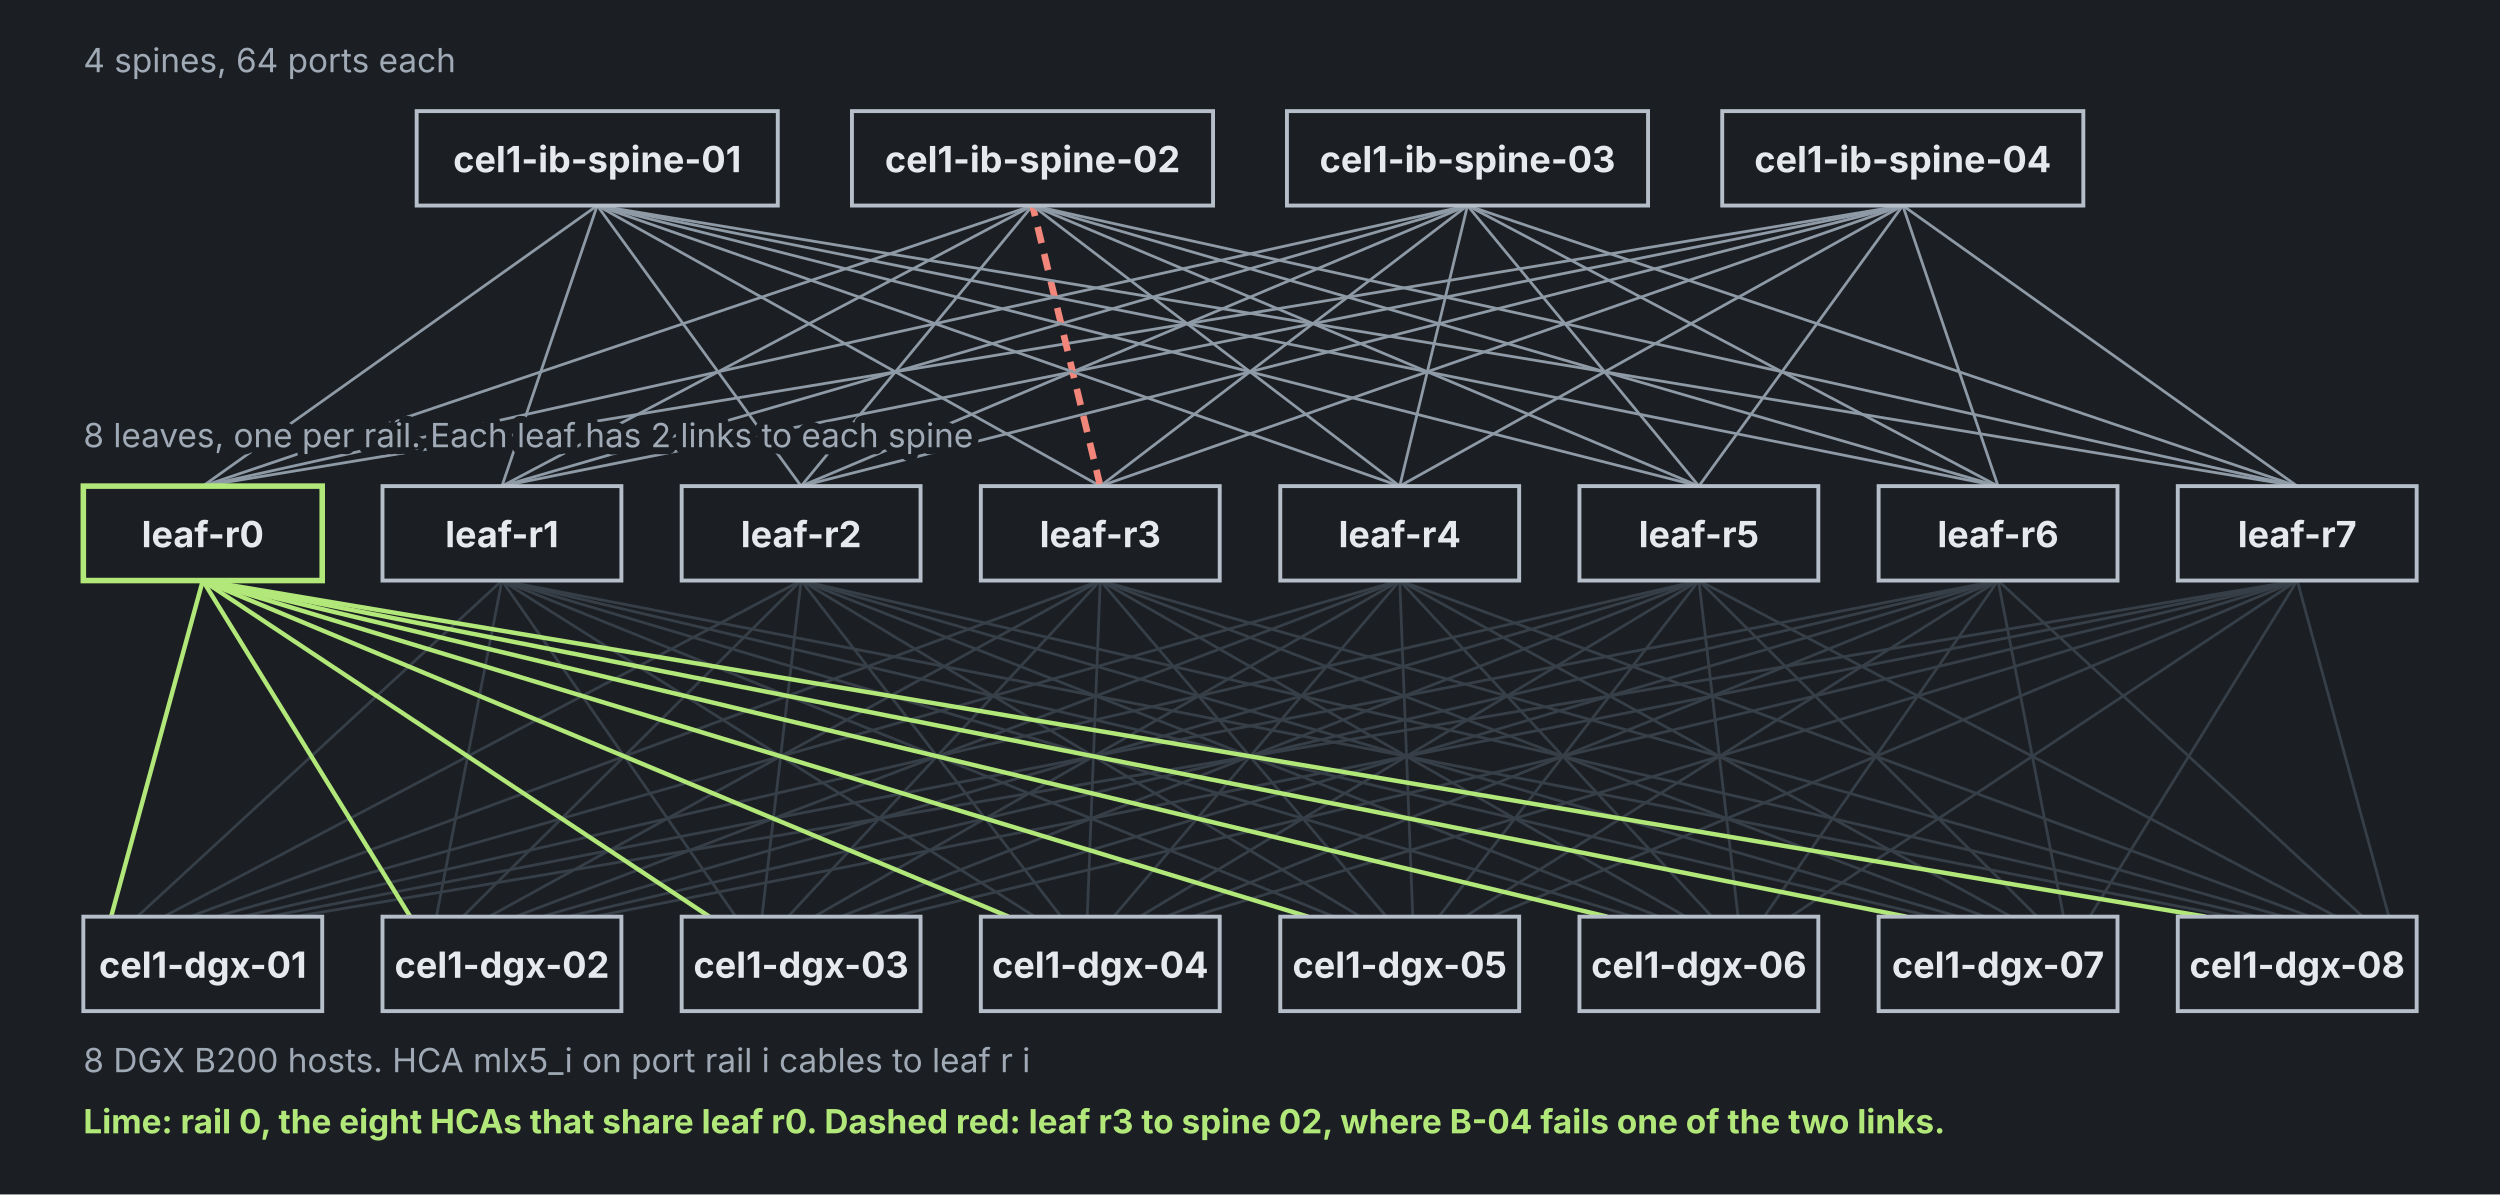
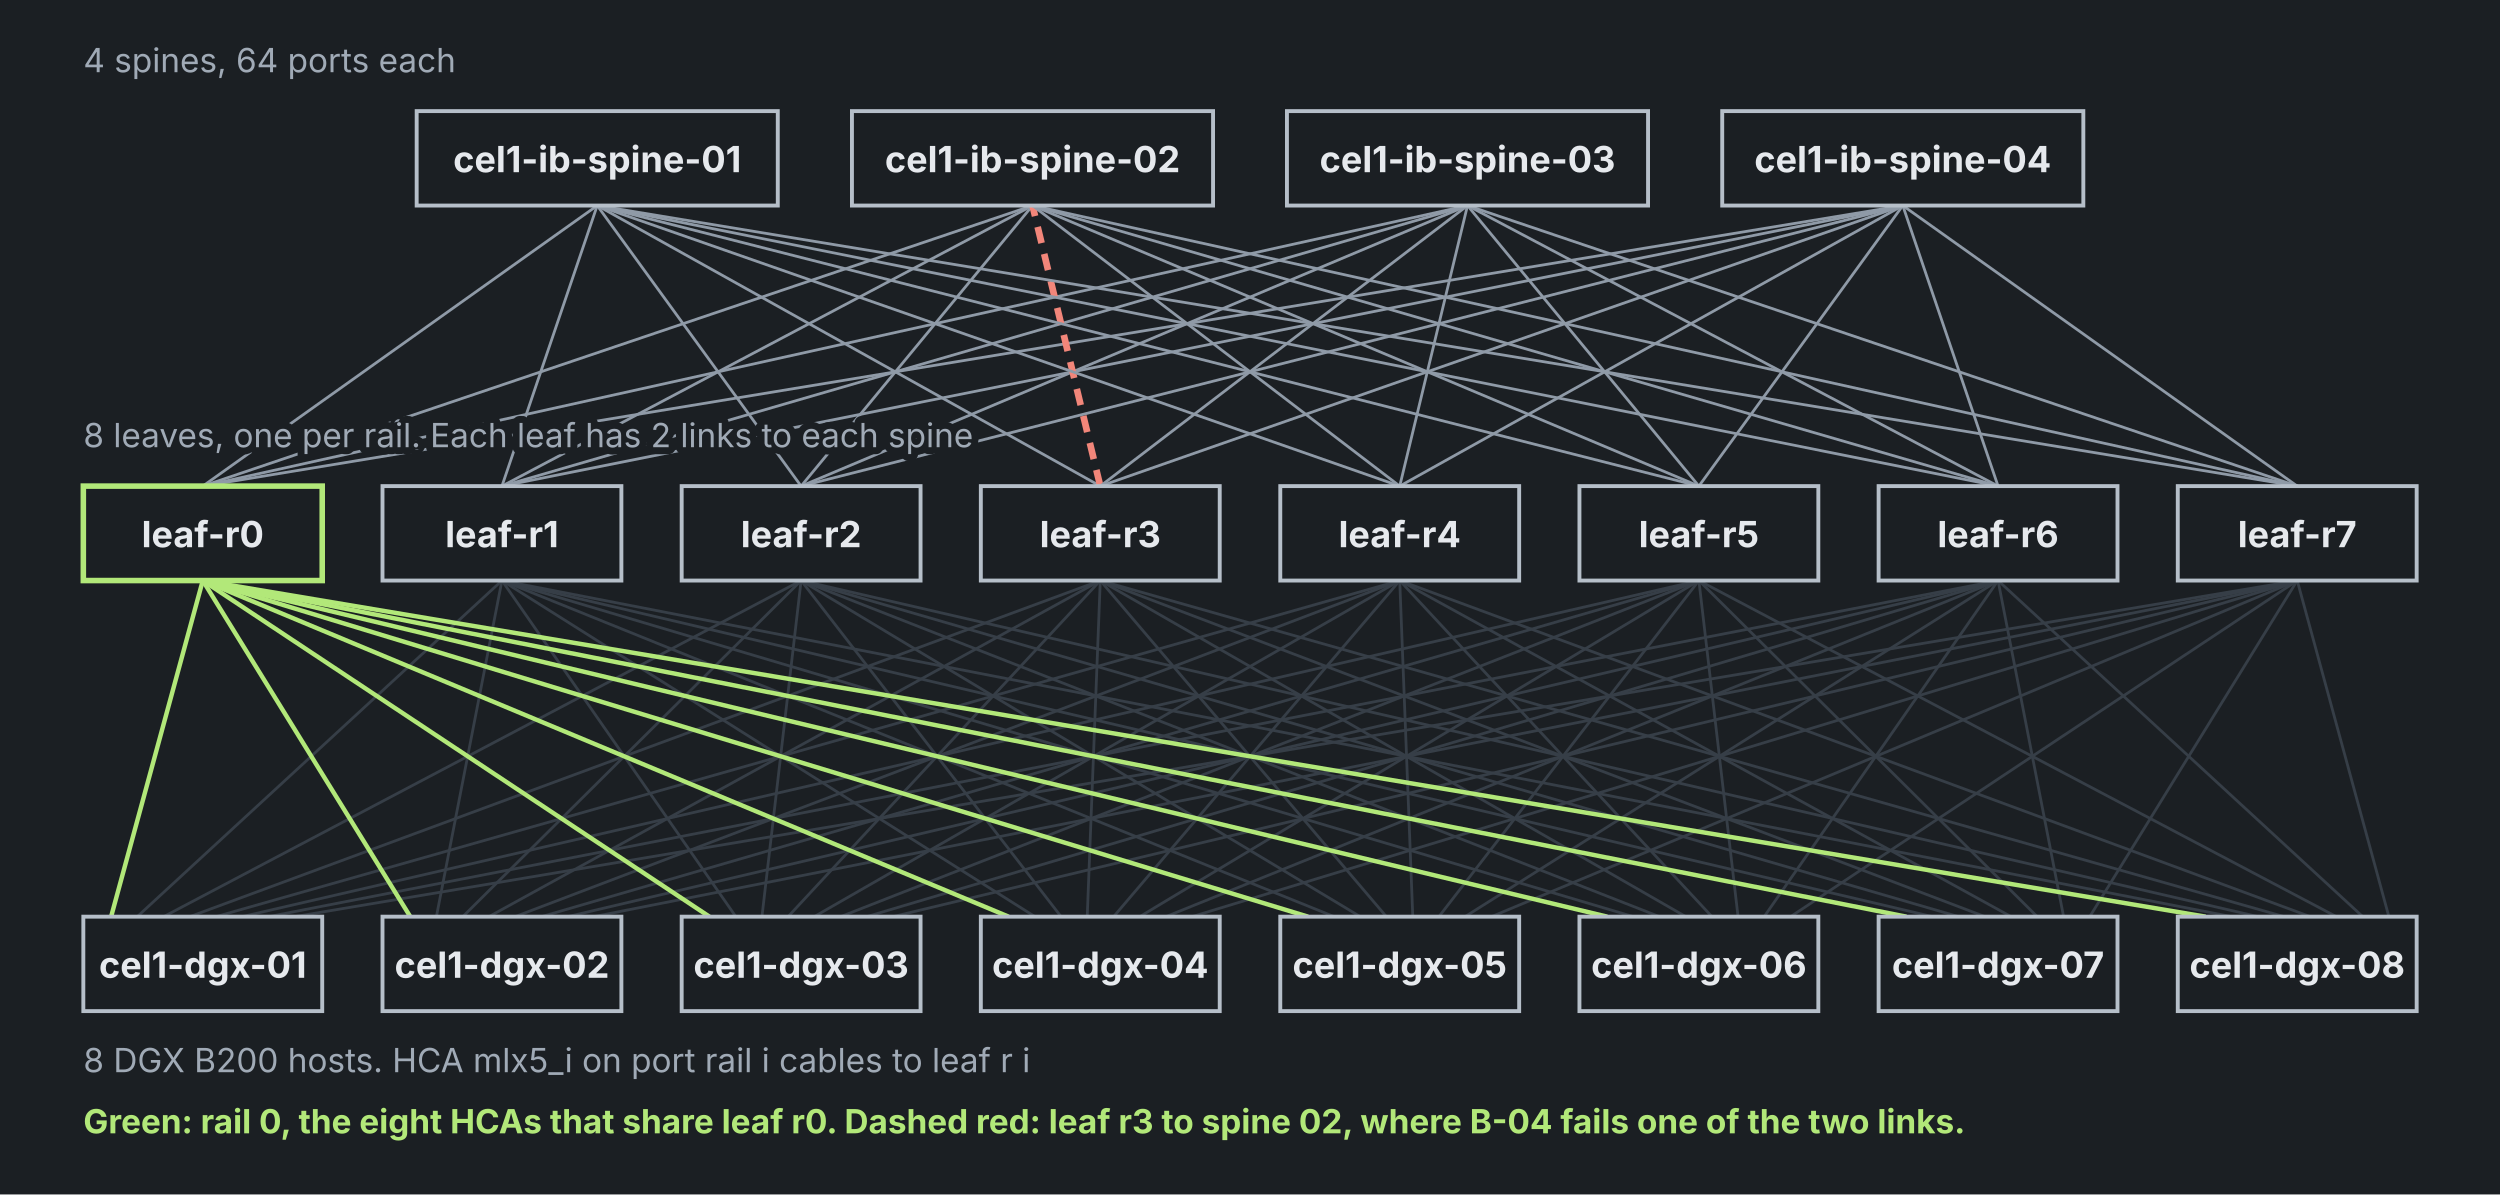
<svg xmlns="http://www.w3.org/2000/svg" viewBox="0 0 900 430" width="900" height="430" role="img" aria-labelledby="t d">
  <style>
    .bg { fill: #1b1f23; }
    .box { fill: #1b1f23; stroke: #b6bfc9; stroke-width: 1.4; }
    .hot { fill: #1b1f23; stroke: #b2e879; stroke-width: 2; }
    .up { stroke: #8f9aa7; stroke-width: 1; }
    .rail { stroke: #363e47; stroke-width: 1; }
    .rail0 { stroke: #b2e879; stroke-width: 1.6; }
    .fault { stroke: #f2867a; stroke-width: 2.4; stroke-dasharray: 6 4; }
    .name { font: 700 13px 'DM Sans', Inter, Arial, sans-serif; fill: #e6e9ed; text-anchor: middle; }
    .tier { font: 12px 'DM Sans', Inter, Arial, sans-serif; fill: #a0aab6; paint-order: stroke; stroke: #1b1f23; stroke-width: 5px; stroke-linejoin: round; }
    .note { font: 12px 'DM Sans', Inter, Arial, sans-serif; fill: #a0aab6; }
    .red { font: 700 12px 'DM Sans', Inter, Arial, sans-serif; fill: #b2e879; }
  </style>
  <rect class="bg" x="0" y="0" width="900" height="430" />
  <line class="up" x1="73.0" y1="175" x2="215.0" y2="74" />
  <line class="up" x1="73.0" y1="175" x2="371.7" y2="74" />
  <line class="up" x1="73.0" y1="175" x2="528.3" y2="74" />
  <line class="up" x1="73.0" y1="175" x2="685.0" y2="74" />
  <line class="up" x1="180.7" y1="175" x2="215.0" y2="74" />
  <line class="up" x1="180.7" y1="175" x2="371.7" y2="74" />
  <line class="up" x1="180.7" y1="175" x2="528.3" y2="74" />
  <line class="up" x1="180.7" y1="175" x2="685.0" y2="74" />
  <line class="up" x1="288.4" y1="175" x2="215.0" y2="74" />
  <line class="up" x1="288.4" y1="175" x2="371.7" y2="74" />
  <line class="up" x1="288.4" y1="175" x2="528.3" y2="74" />
  <line class="up" x1="288.4" y1="175" x2="685.0" y2="74" />
  <line class="up" x1="396.1" y1="175" x2="215.0" y2="74" />
  <line class="fault" x1="396.1" y1="175" x2="371.7" y2="74" />
  <line class="up" x1="396.1" y1="175" x2="528.3" y2="74" />
  <line class="up" x1="396.1" y1="175" x2="685.0" y2="74" />
  <line class="up" x1="503.9" y1="175" x2="215.0" y2="74" />
  <line class="up" x1="503.9" y1="175" x2="371.7" y2="74" />
  <line class="up" x1="503.9" y1="175" x2="528.3" y2="74" />
  <line class="up" x1="503.9" y1="175" x2="685.0" y2="74" />
  <line class="up" x1="611.6" y1="175" x2="215.0" y2="74" />
  <line class="up" x1="611.6" y1="175" x2="371.7" y2="74" />
  <line class="up" x1="611.6" y1="175" x2="528.3" y2="74" />
  <line class="up" x1="611.6" y1="175" x2="685.0" y2="74" />
  <line class="up" x1="719.3" y1="175" x2="215.0" y2="74" />
  <line class="up" x1="719.3" y1="175" x2="371.7" y2="74" />
  <line class="up" x1="719.3" y1="175" x2="528.3" y2="74" />
  <line class="up" x1="719.3" y1="175" x2="685.0" y2="74" />
  <line class="up" x1="827.0" y1="175" x2="215.0" y2="74" />
  <line class="up" x1="827.0" y1="175" x2="371.7" y2="74" />
  <line class="up" x1="827.0" y1="175" x2="528.3" y2="74" />
  <line class="up" x1="827.0" y1="175" x2="685.0" y2="74" />
  <line class="rail0" x1="40.0" y1="330" x2="73.0" y2="209" />
  <line class="rail" x1="49.4" y1="330" x2="180.7" y2="209" />
  <line class="rail" x1="58.9" y1="330" x2="288.4" y2="209" />
  <line class="rail" x1="68.3" y1="330" x2="396.1" y2="209" />
  <line class="rail" x1="77.7" y1="330" x2="503.9" y2="209" />
  <line class="rail" x1="87.1" y1="330" x2="611.6" y2="209" />
  <line class="rail" x1="96.6" y1="330" x2="719.3" y2="209" />
  <line class="rail" x1="106.0" y1="330" x2="827.0" y2="209" />
  <line class="rail0" x1="147.7" y1="330" x2="73.0" y2="209" />
  <line class="rail" x1="157.1" y1="330" x2="180.7" y2="209" />
  <line class="rail" x1="166.6" y1="330" x2="288.4" y2="209" />
  <line class="rail" x1="176.0" y1="330" x2="396.1" y2="209" />
  <line class="rail" x1="185.4" y1="330" x2="503.9" y2="209" />
  <line class="rail" x1="194.9" y1="330" x2="611.6" y2="209" />
  <line class="rail" x1="204.3" y1="330" x2="719.3" y2="209" />
  <line class="rail" x1="213.7" y1="330" x2="827.0" y2="209" />
  <line class="rail0" x1="255.4" y1="330" x2="73.0" y2="209" />
  <line class="rail" x1="264.9" y1="330" x2="180.7" y2="209" />
  <line class="rail" x1="274.3" y1="330" x2="288.4" y2="209" />
  <line class="rail" x1="283.7" y1="330" x2="396.1" y2="209" />
  <line class="rail" x1="293.1" y1="330" x2="503.9" y2="209" />
  <line class="rail" x1="302.6" y1="330" x2="611.6" y2="209" />
  <line class="rail" x1="312.0" y1="330" x2="719.3" y2="209" />
  <line class="rail" x1="321.4" y1="330" x2="827.0" y2="209" />
  <line class="rail0" x1="363.1" y1="330" x2="73.0" y2="209" />
  <line class="rail" x1="372.6" y1="330" x2="180.7" y2="209" />
  <line class="rail" x1="382.0" y1="330" x2="288.4" y2="209" />
  <line class="rail" x1="391.4" y1="330" x2="396.1" y2="209" />
  <line class="rail" x1="400.9" y1="330" x2="503.9" y2="209" />
  <line class="rail" x1="410.3" y1="330" x2="611.6" y2="209" />
  <line class="rail" x1="419.7" y1="330" x2="719.3" y2="209" />
  <line class="rail" x1="429.1" y1="330" x2="827.0" y2="209" />
  <line class="rail0" x1="470.9" y1="330" x2="73.0" y2="209" />
  <line class="rail" x1="480.3" y1="330" x2="180.7" y2="209" />
  <line class="rail" x1="489.7" y1="330" x2="288.4" y2="209" />
  <line class="rail" x1="499.1" y1="330" x2="396.1" y2="209" />
  <line class="rail" x1="508.6" y1="330" x2="503.9" y2="209" />
  <line class="rail" x1="518.0" y1="330" x2="611.6" y2="209" />
  <line class="rail" x1="527.4" y1="330" x2="719.3" y2="209" />
  <line class="rail" x1="536.9" y1="330" x2="827.0" y2="209" />
  <line class="rail0" x1="578.6" y1="330" x2="73.0" y2="209" />
  <line class="rail" x1="588.0" y1="330" x2="180.7" y2="209" />
  <line class="rail" x1="597.4" y1="330" x2="288.4" y2="209" />
  <line class="rail" x1="606.9" y1="330" x2="396.1" y2="209" />
  <line class="rail" x1="616.3" y1="330" x2="503.9" y2="209" />
  <line class="rail" x1="625.7" y1="330" x2="611.6" y2="209" />
  <line class="rail" x1="635.1" y1="330" x2="719.3" y2="209" />
  <line class="rail" x1="644.6" y1="330" x2="827.0" y2="209" />
  <line class="rail0" x1="686.3" y1="330" x2="73.0" y2="209" />
  <line class="rail" x1="695.7" y1="330" x2="180.7" y2="209" />
  <line class="rail" x1="705.1" y1="330" x2="288.4" y2="209" />
  <line class="rail" x1="714.6" y1="330" x2="396.1" y2="209" />
  <line class="rail" x1="724.0" y1="330" x2="503.9" y2="209" />
  <line class="rail" x1="733.4" y1="330" x2="611.6" y2="209" />
  <line class="rail" x1="742.9" y1="330" x2="719.3" y2="209" />
  <line class="rail" x1="752.3" y1="330" x2="827.0" y2="209" />
  <line class="rail0" x1="794.0" y1="330" x2="73.0" y2="209" />
  <line class="rail" x1="803.4" y1="330" x2="180.7" y2="209" />
  <line class="rail" x1="812.9" y1="330" x2="288.4" y2="209" />
  <line class="rail" x1="822.3" y1="330" x2="396.1" y2="209" />
  <line class="rail" x1="831.7" y1="330" x2="503.9" y2="209" />
  <line class="rail" x1="841.1" y1="330" x2="611.6" y2="209" />
  <line class="rail" x1="850.6" y1="330" x2="719.3" y2="209" />
  <line class="rail" x1="860.0" y1="330" x2="827.0" y2="209" />
  <rect class="box" x="150.0" y="40" width="130" height="34" />
  <text class="name" x="215.0" y="62">cel1-ib-spine-01</text>
  <rect class="box" x="306.7" y="40" width="130" height="34" />
  <text class="name" x="371.7" y="62">cel1-ib-spine-02</text>
  <rect class="box" x="463.3" y="40" width="130" height="34" />
  <text class="name" x="528.3" y="62">cel1-ib-spine-03</text>
  <rect class="box" x="620.0" y="40" width="130" height="34" />
  <text class="name" x="685.0" y="62">cel1-ib-spine-04</text>
  <rect class="hot" x="30.0" y="175" width="86" height="34" />
  <text class="name" x="73.0" y="197">leaf-r0</text>
  <rect class="box" x="137.7" y="175" width="86" height="34" />
  <text class="name" x="180.7" y="197">leaf-r1</text>
  <rect class="box" x="245.4" y="175" width="86" height="34" />
  <text class="name" x="288.4" y="197">leaf-r2</text>
  <rect class="box" x="353.1" y="175" width="86" height="34" />
  <text class="name" x="396.1" y="197">leaf-r3</text>
  <rect class="box" x="460.9" y="175" width="86" height="34" />
  <text class="name" x="503.9" y="197">leaf-r4</text>
  <rect class="box" x="568.6" y="175" width="86" height="34" />
  <text class="name" x="611.6" y="197">leaf-r5</text>
  <rect class="box" x="676.3" y="175" width="86" height="34" />
  <text class="name" x="719.3" y="197">leaf-r6</text>
  <rect class="box" x="784.0" y="175" width="86" height="34" />
  <text class="name" x="827.0" y="197">leaf-r7</text>
  <rect class="box" x="30.0" y="330" width="86" height="34" />
  <text class="name" x="73.0" y="352">cel1-dgx-01</text>
  <rect class="box" x="137.7" y="330" width="86" height="34" />
  <text class="name" x="180.7" y="352">cel1-dgx-02</text>
  <rect class="box" x="245.4" y="330" width="86" height="34" />
  <text class="name" x="288.4" y="352">cel1-dgx-03</text>
  <rect class="box" x="353.1" y="330" width="86" height="34" />
  <text class="name" x="396.1" y="352">cel1-dgx-04</text>
  <rect class="box" x="460.9" y="330" width="86" height="34" />
  <text class="name" x="503.9" y="352">cel1-dgx-05</text>
  <rect class="box" x="568.6" y="330" width="86" height="34" />
  <text class="name" x="611.6" y="352">cel1-dgx-06</text>
  <rect class="box" x="676.3" y="330" width="86" height="34" />
  <text class="name" x="719.3" y="352">cel1-dgx-07</text>
  <rect class="box" x="784.0" y="330" width="86" height="34" />
  <text class="name" x="827.0" y="352">cel1-dgx-08</text>
  <text class="tier" x="30" y="26">4 spines, 64 ports each</text>
  <text class="tier" x="30" y="161">8 leaves, one per rail. Each leaf has 2 links to each spine</text>
  <text class="tier" x="30" y="386">8 DGX B200 hosts. HCA mlx5_i on port rail i cables to leaf r i</text>
-   <text class="red" x="30" y="408">Lime: rail 0, the eight HCAs that share leaf r0. Dashed red: leaf r3 to spine 02, where B-04 fails one of the two links.</text>
+   <text class="red" x="30" y="408">Green: rail 0, the eight HCAs that share leaf r0. Dashed red: leaf r3 to spine 02, where B-04 fails one of the two links.</text>
</svg>
